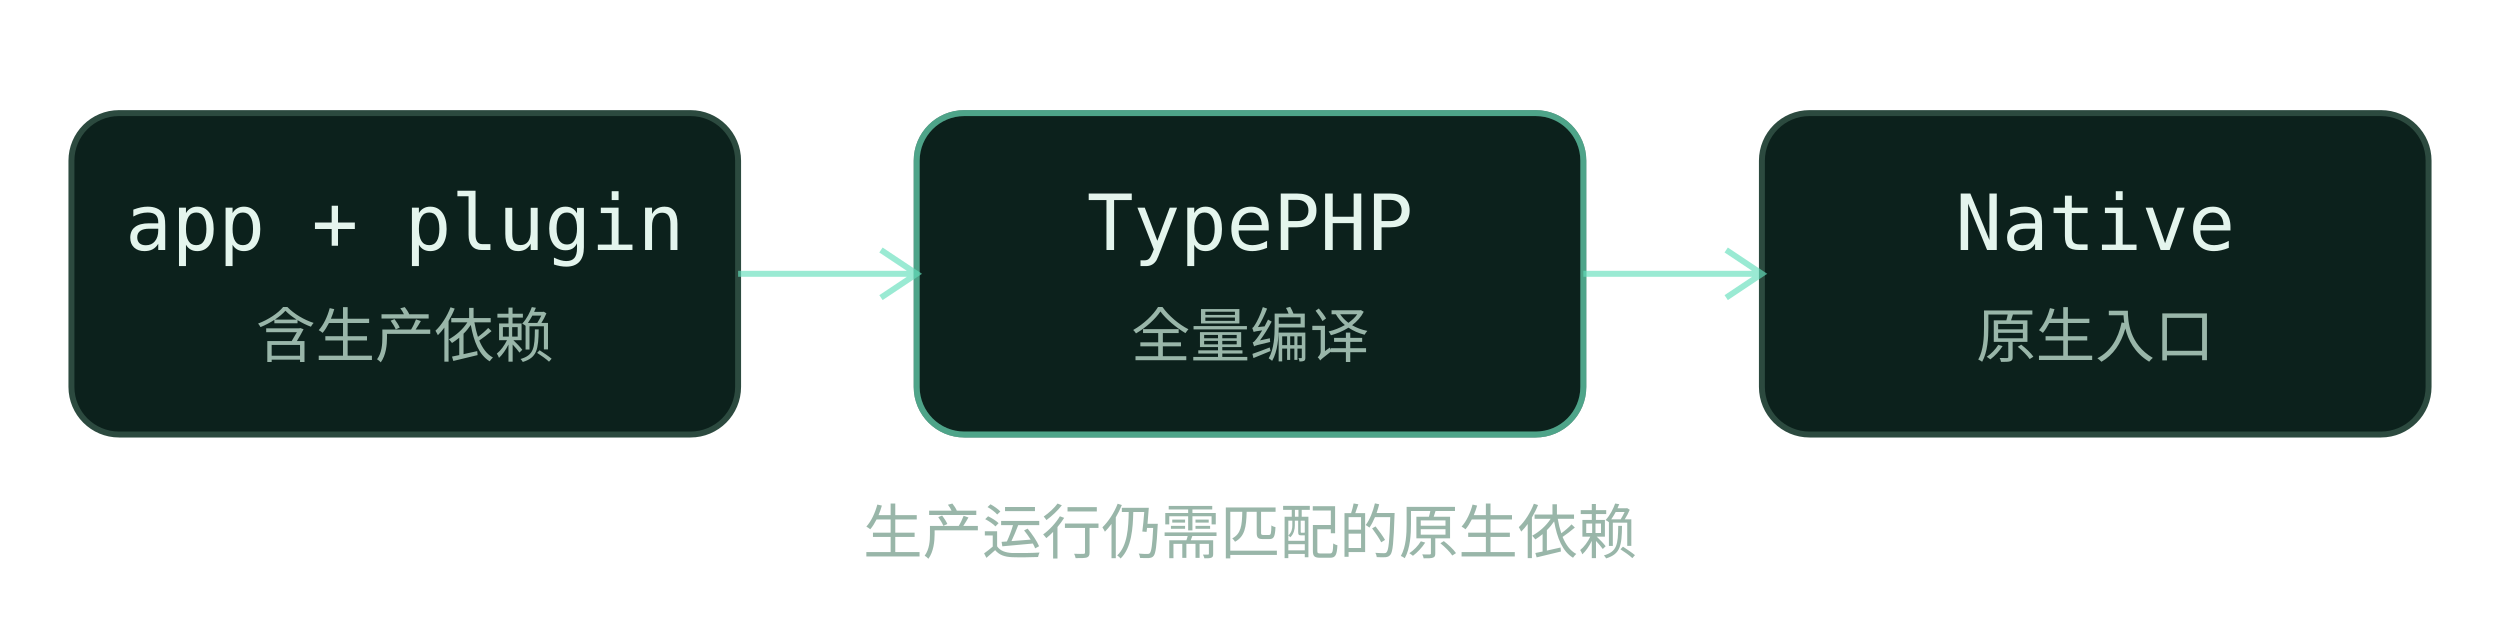
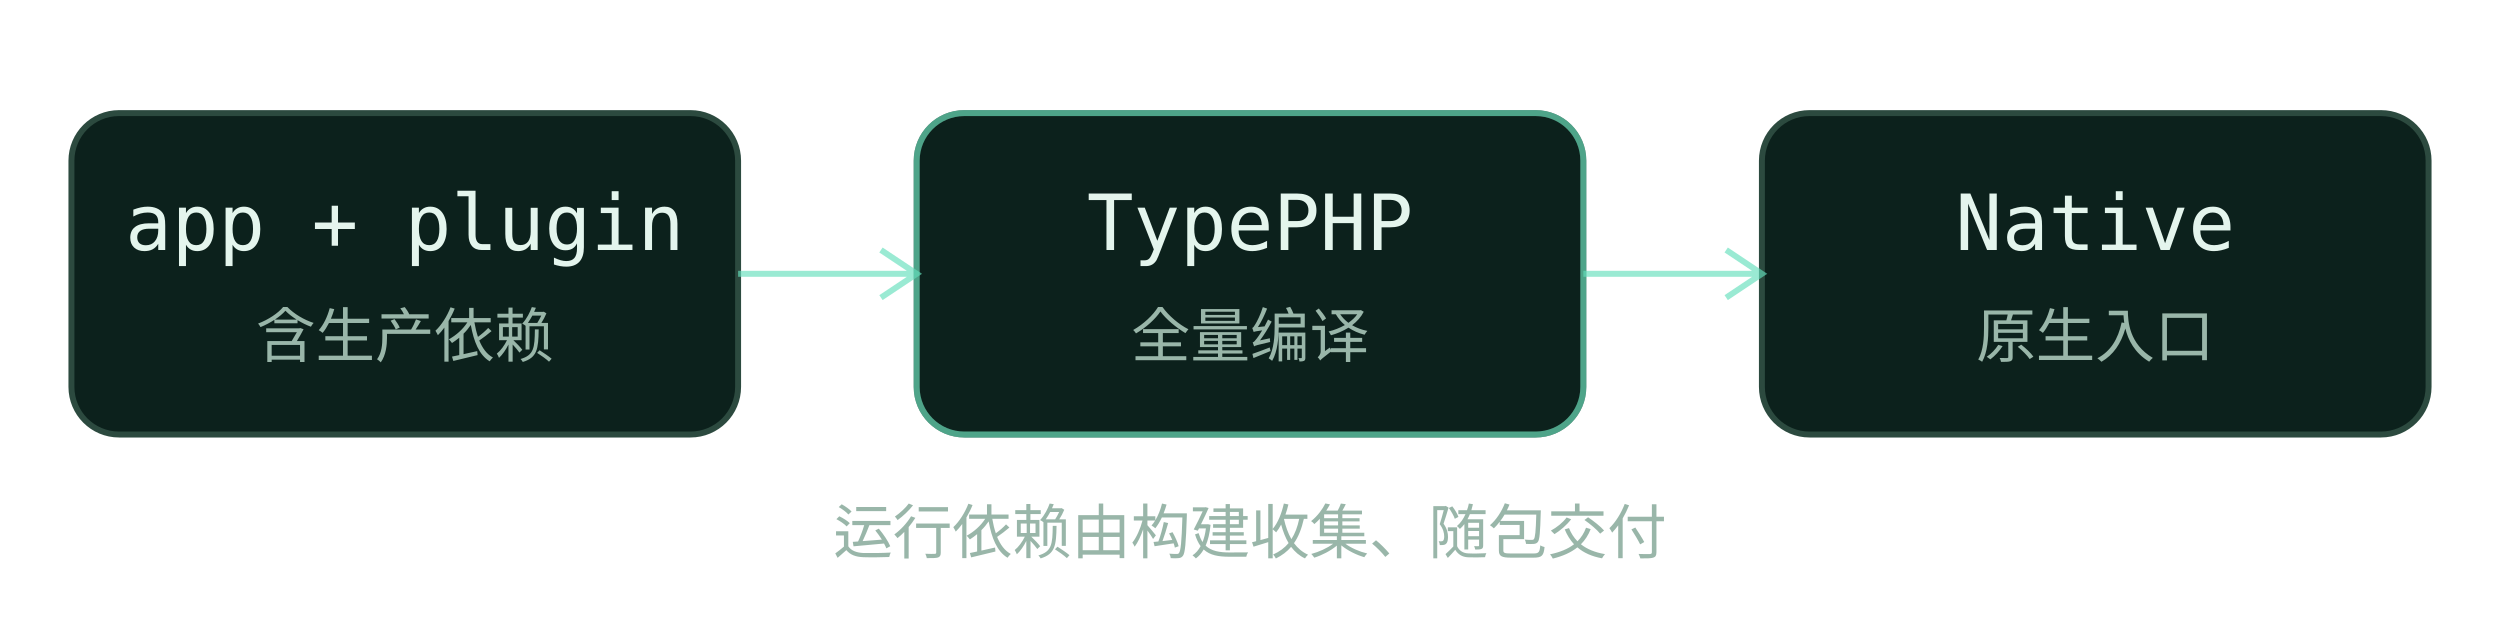
<svg xmlns="http://www.w3.org/2000/svg" width="420" height="104" viewBox="0 0 420 104" fill="none">
  <g fill="#0c211c" stroke="#2c4a3f">
    <rect x="12" y="19" width="112" height="54" rx="8" />
    <rect x="154" y="19" width="112" height="54" rx="8" />
    <rect x="296" y="19" width="112" height="54" rx="8" />
  </g>
  <rect x="154" y="19" width="112" height="54" rx="8" stroke="#65dfbb" stroke-opacity=".6" />
  <path d="M124 46h30m-6-4 6 4-6 4m118-4h30m-6-4 6 4-6 4" stroke="#65dfbb" stroke-opacity=".65" />
  <g text-anchor="middle" font-family="ui-monospace, SFMono-Regular, Consolas, monospace" font-size="13" fill="#e4f5ed">
    <text x="68" y="42">app + plugin</text>
    <text x="210" y="42">TypePHP</text>
    <text x="352" y="42">Native</text>
  </g>
  <g text-anchor="middle" font-family="-apple-system, BlinkMacSystemFont, 'Segoe UI', sans-serif" font-size="10" fill="#99b6a9">
    <text x="68" y="60">含生产依赖</text>
    <text x="210" y="60">全量编译</text>
    <text x="352" y="60">原生入口</text>
-     <text x="210" y="93">生产运行仍需匹配的原生依赖</text>
+     <text x="210" y="93">运行依赖由构建收集、随包交付</text>
  </g>
</svg>
